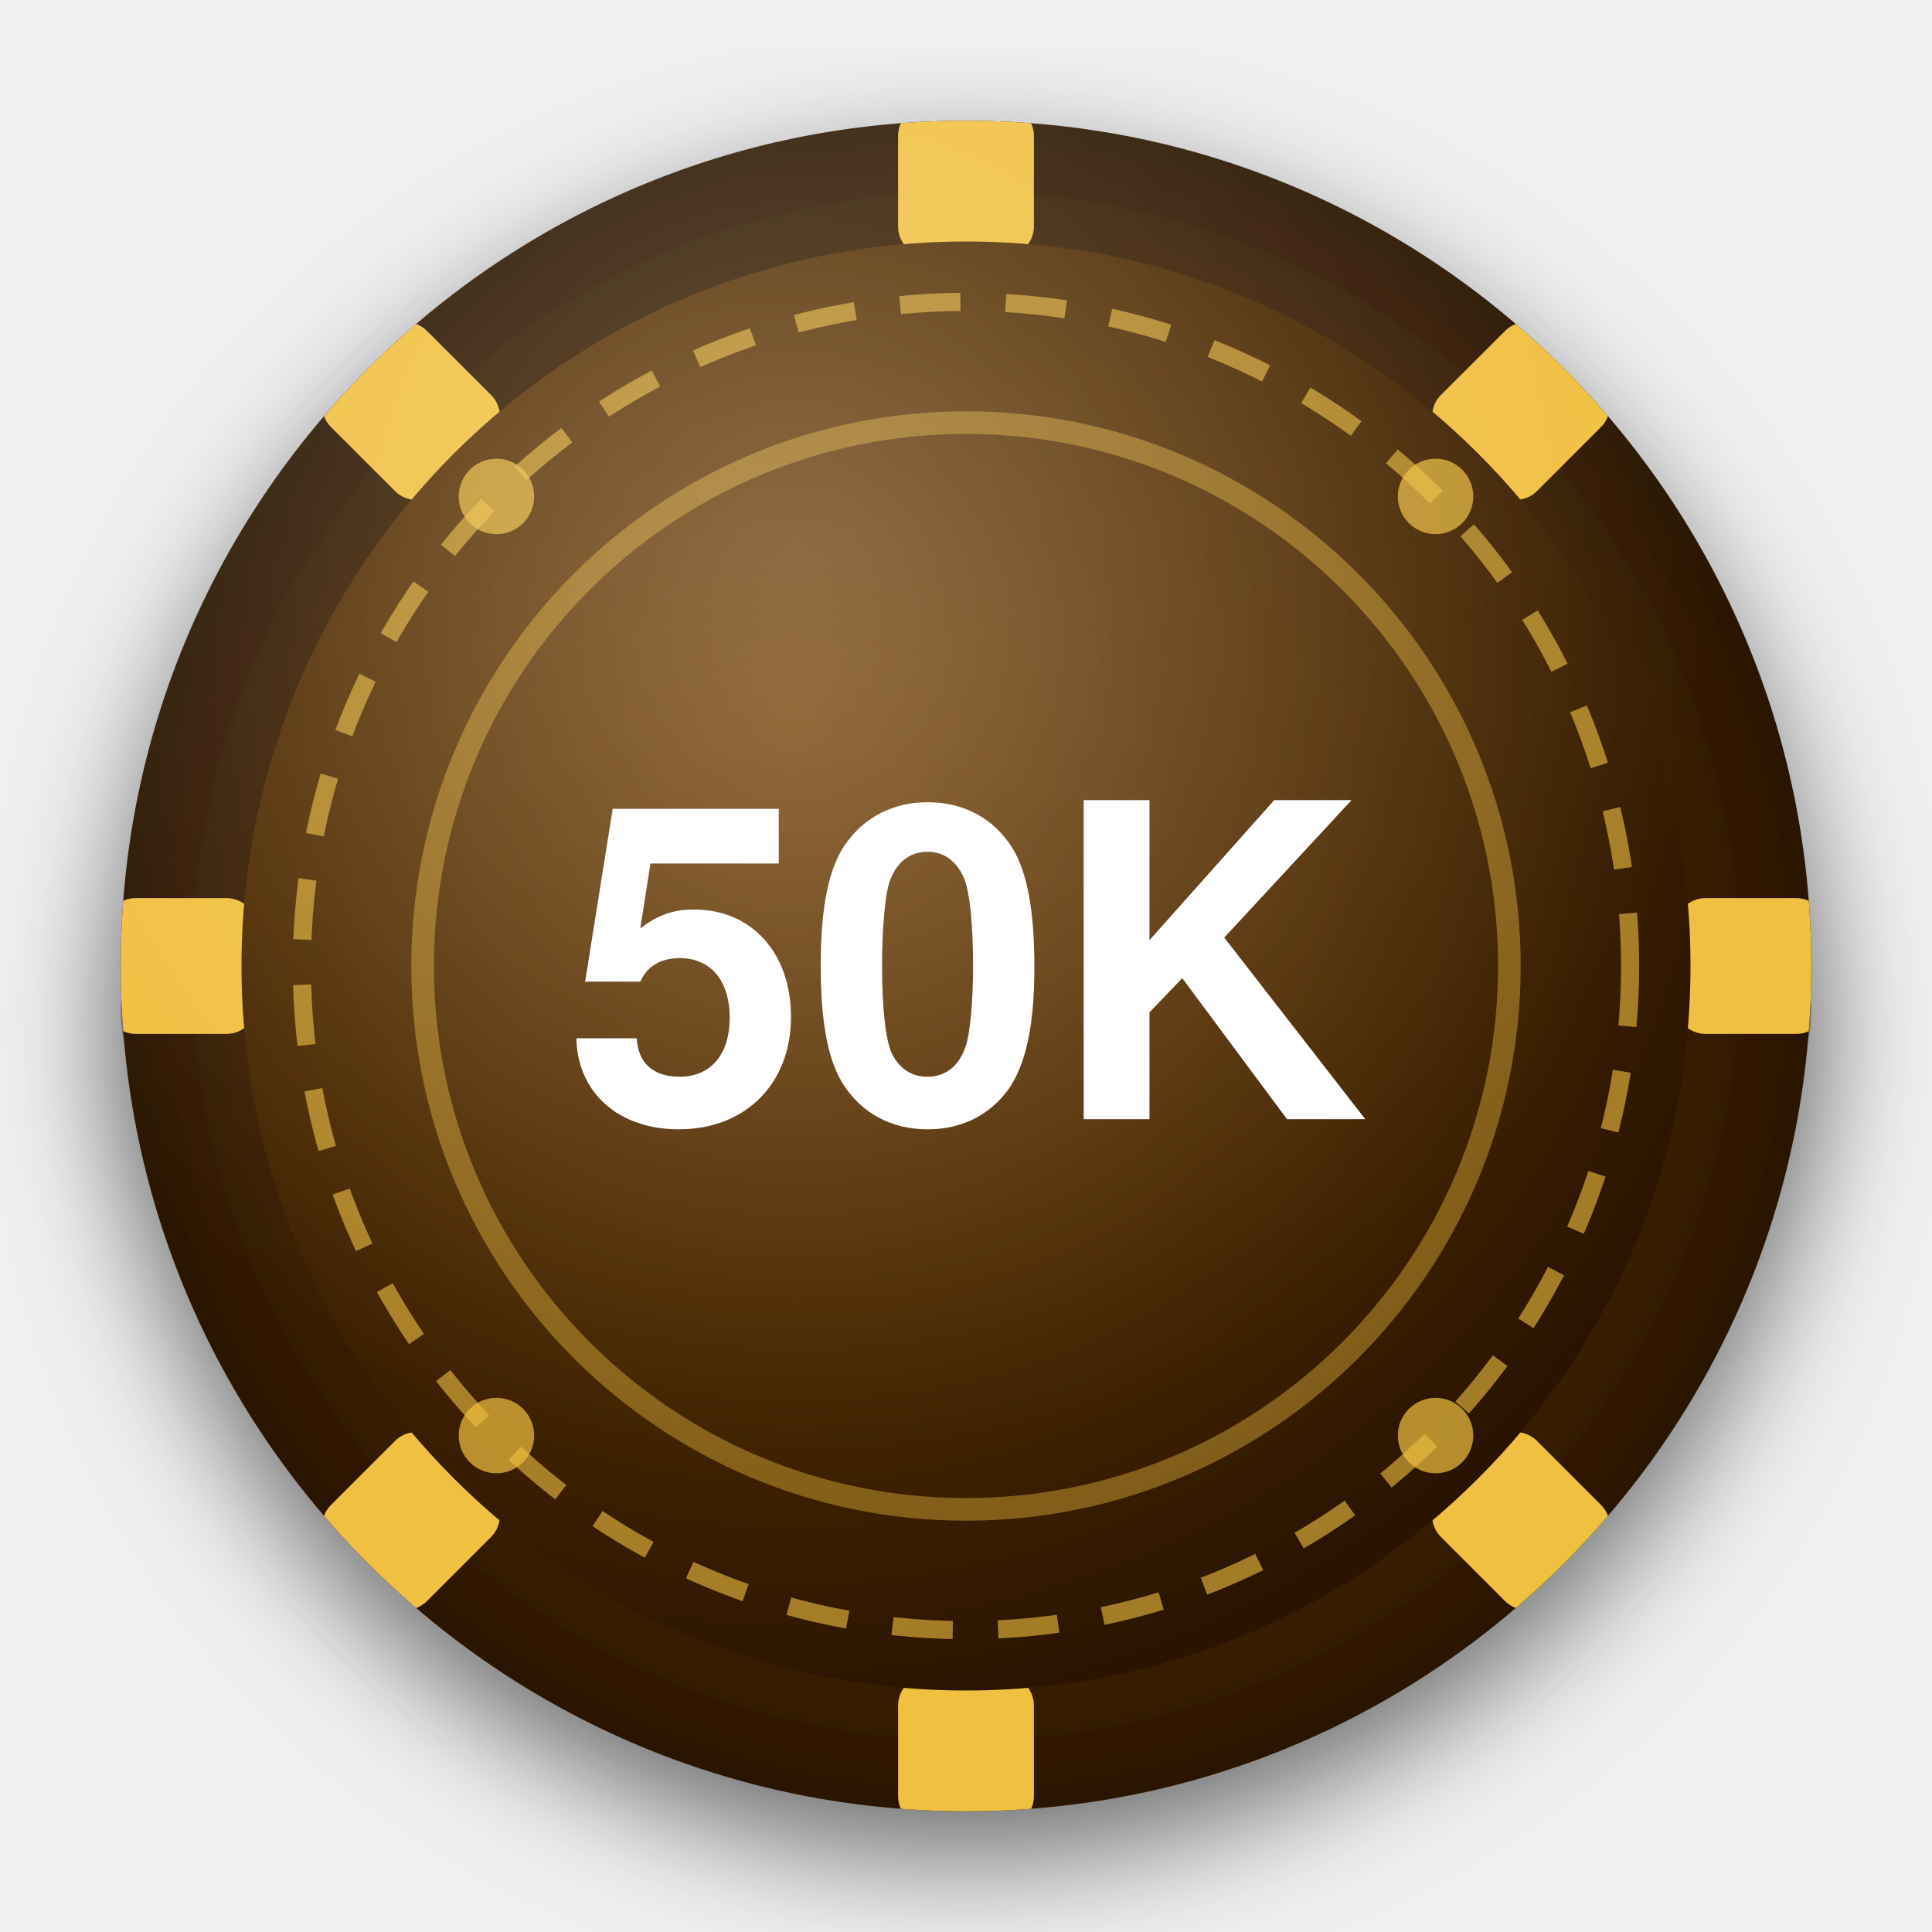
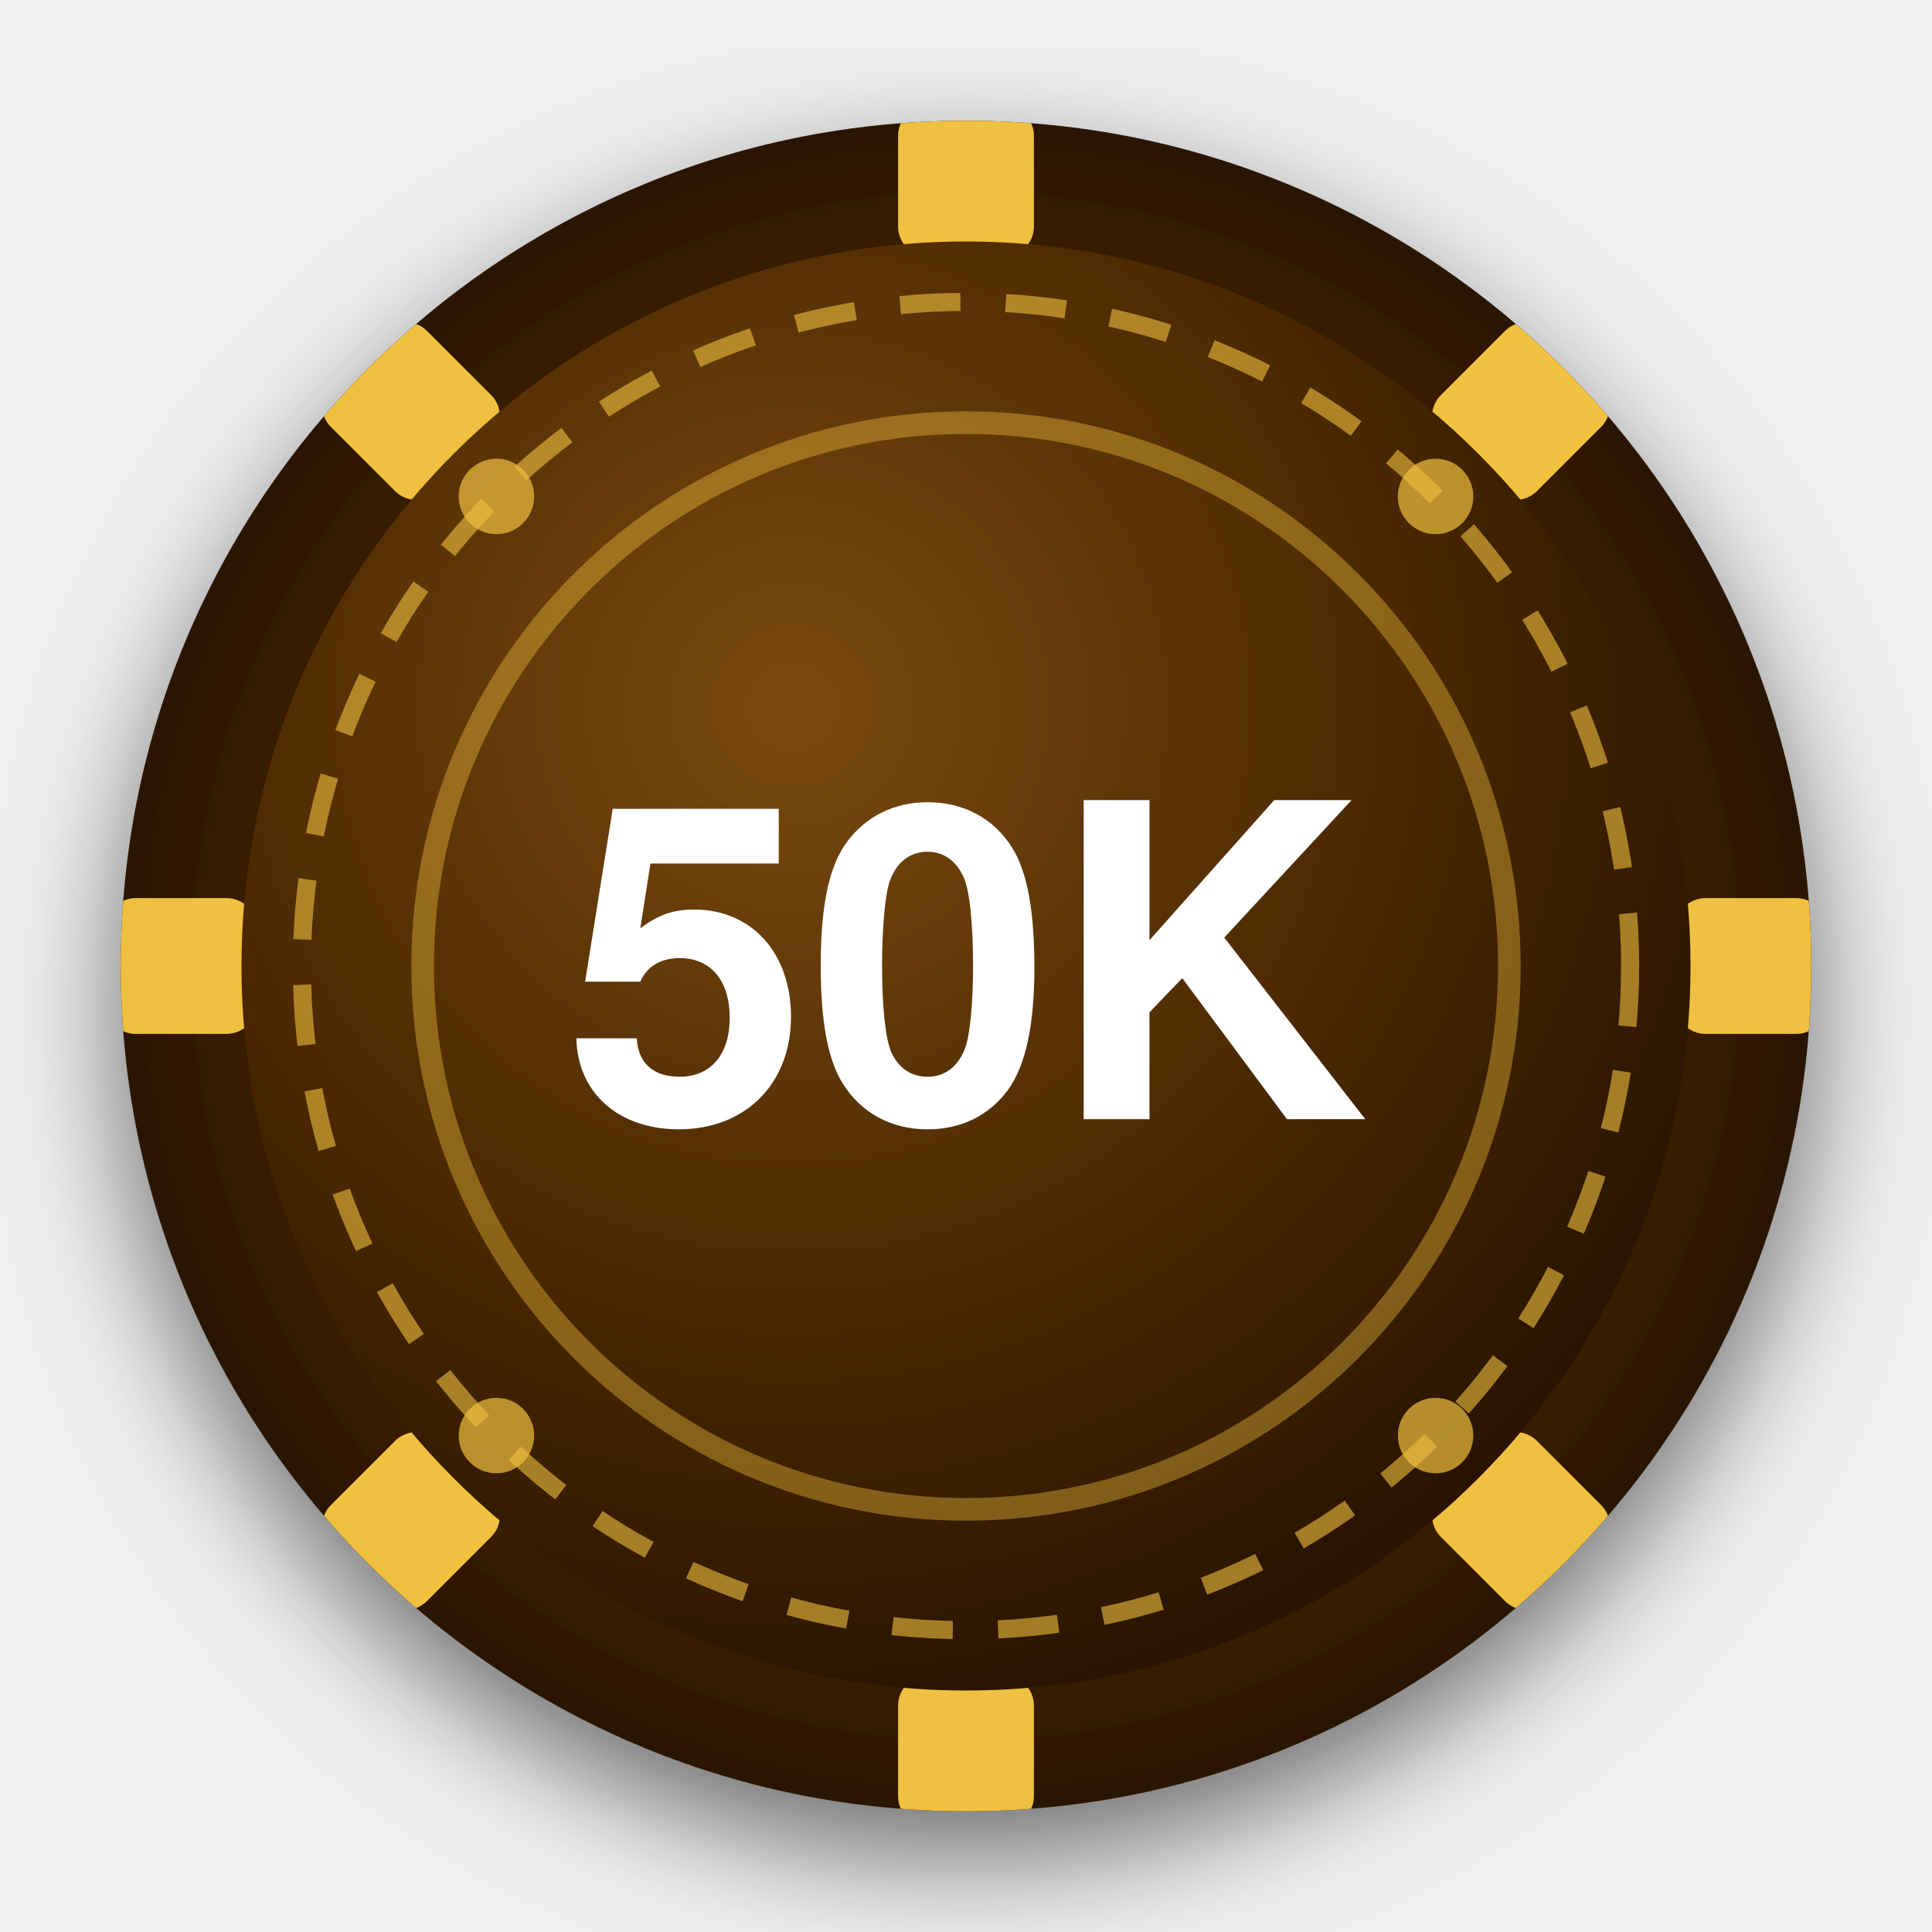
<svg xmlns="http://www.w3.org/2000/svg" width="128" height="128" viewBox="0 0 128 128">
  <defs>
    <radialGradient id="gBody" cx="38%" cy="32%" r="70%">
      <stop offset="0%" stop-color="#7A4A10" />
      <stop offset="60%" stop-color="#4A2800" />
      <stop offset="100%" stop-color="#2A1400" />
    </radialGradient>
    <radialGradient id="gRim" cx="50%" cy="50%" r="50%">
      <stop offset="70%" stop-color="#4A2800" />
      <stop offset="100%" stop-color="#2A1400" />
    </radialGradient>
-     <radialGradient id="gSheen" cx="40%" cy="25%" r="55%">
-       <stop offset="0%" stop-color="rgba(255,255,255,0.22)" />
-       <stop offset="100%" stop-color="rgba(255,255,255,0)" />
-     </radialGradient>
    <clipPath id="outerClip">
      <circle cx="64" cy="64" r="56" />
    </clipPath>
    <filter id="shadow" x="-15%" y="-10%" width="130%" height="135%">
      <feDropShadow dx="0" dy="3" stdDeviation="4" flood-color="rgba(0,0,0,0.55)" />
    </filter>
  </defs>
-   <ellipse cx="64" cy="67" rx="56" ry="22.4" fill="rgba(0,0,0,0.30)" filter="url(#shadow)" />
  <circle cx="64" cy="64" r="56" fill="url(#gRim)" filter="url(#shadow)" />
  <g clip-path="url(#outerClip)">
    <rect x="59.5" y="7" width="9" height="10" fill="#F0C040" rx="2" transform="rotate(0, 64, 64)" />
    <rect x="59.5" y="7" width="9" height="10" fill="#F0C040" rx="2" transform="rotate(45, 64, 64)" />
    <rect x="59.5" y="7" width="9" height="10" fill="#F0C040" rx="2" transform="rotate(90, 64, 64)" />
    <rect x="59.5" y="7" width="9" height="10" fill="#F0C040" rx="2" transform="rotate(135, 64, 64)" />
    <rect x="59.5" y="7" width="9" height="10" fill="#F0C040" rx="2" transform="rotate(180, 64, 64)" />
    <rect x="59.5" y="7" width="9" height="10" fill="#F0C040" rx="2" transform="rotate(225, 64, 64)" />
    <rect x="59.5" y="7" width="9" height="10" fill="#F0C040" rx="2" transform="rotate(270, 64, 64)" />
    <rect x="59.5" y="7" width="9" height="10" fill="#F0C040" rx="2" transform="rotate(315, 64, 64)" />
  </g>
  <circle cx="64" cy="64" r="48" fill="url(#gBody)" />
  <circle cx="64" cy="64" r="44" fill="none" stroke="#F0C040" stroke-width="1.2" stroke-opacity="0.6" stroke-dasharray="4 3" />
  <circle cx="95.11" cy="95.11" r="2.5" fill="#F0C040" opacity="0.7" />
  <circle cx="32.89" cy="95.11" r="2.5" fill="#F0C040" opacity="0.7" />
  <circle cx="32.89" cy="32.89" r="2.5" fill="#F0C040" opacity="0.7" />
  <circle cx="95.11" cy="32.89" r="2.5" fill="#F0C040" opacity="0.7" />
  <circle cx="64" cy="64" r="36" fill="none" stroke="#F0C040" stroke-width="1.5" stroke-opacity="0.4" />
  <text x="64" y="64" dy="0.35em" text-anchor="middle" font-family="'Helvetica Neue', Helvetica, Arial, sans-serif" font-weight="700" font-size="29" fill="#FFFFFF">50K</text>
-   <circle cx="64" cy="64" r="56" fill="url(#gSheen)" clip-path="url(#outerClip)" />
</svg>
